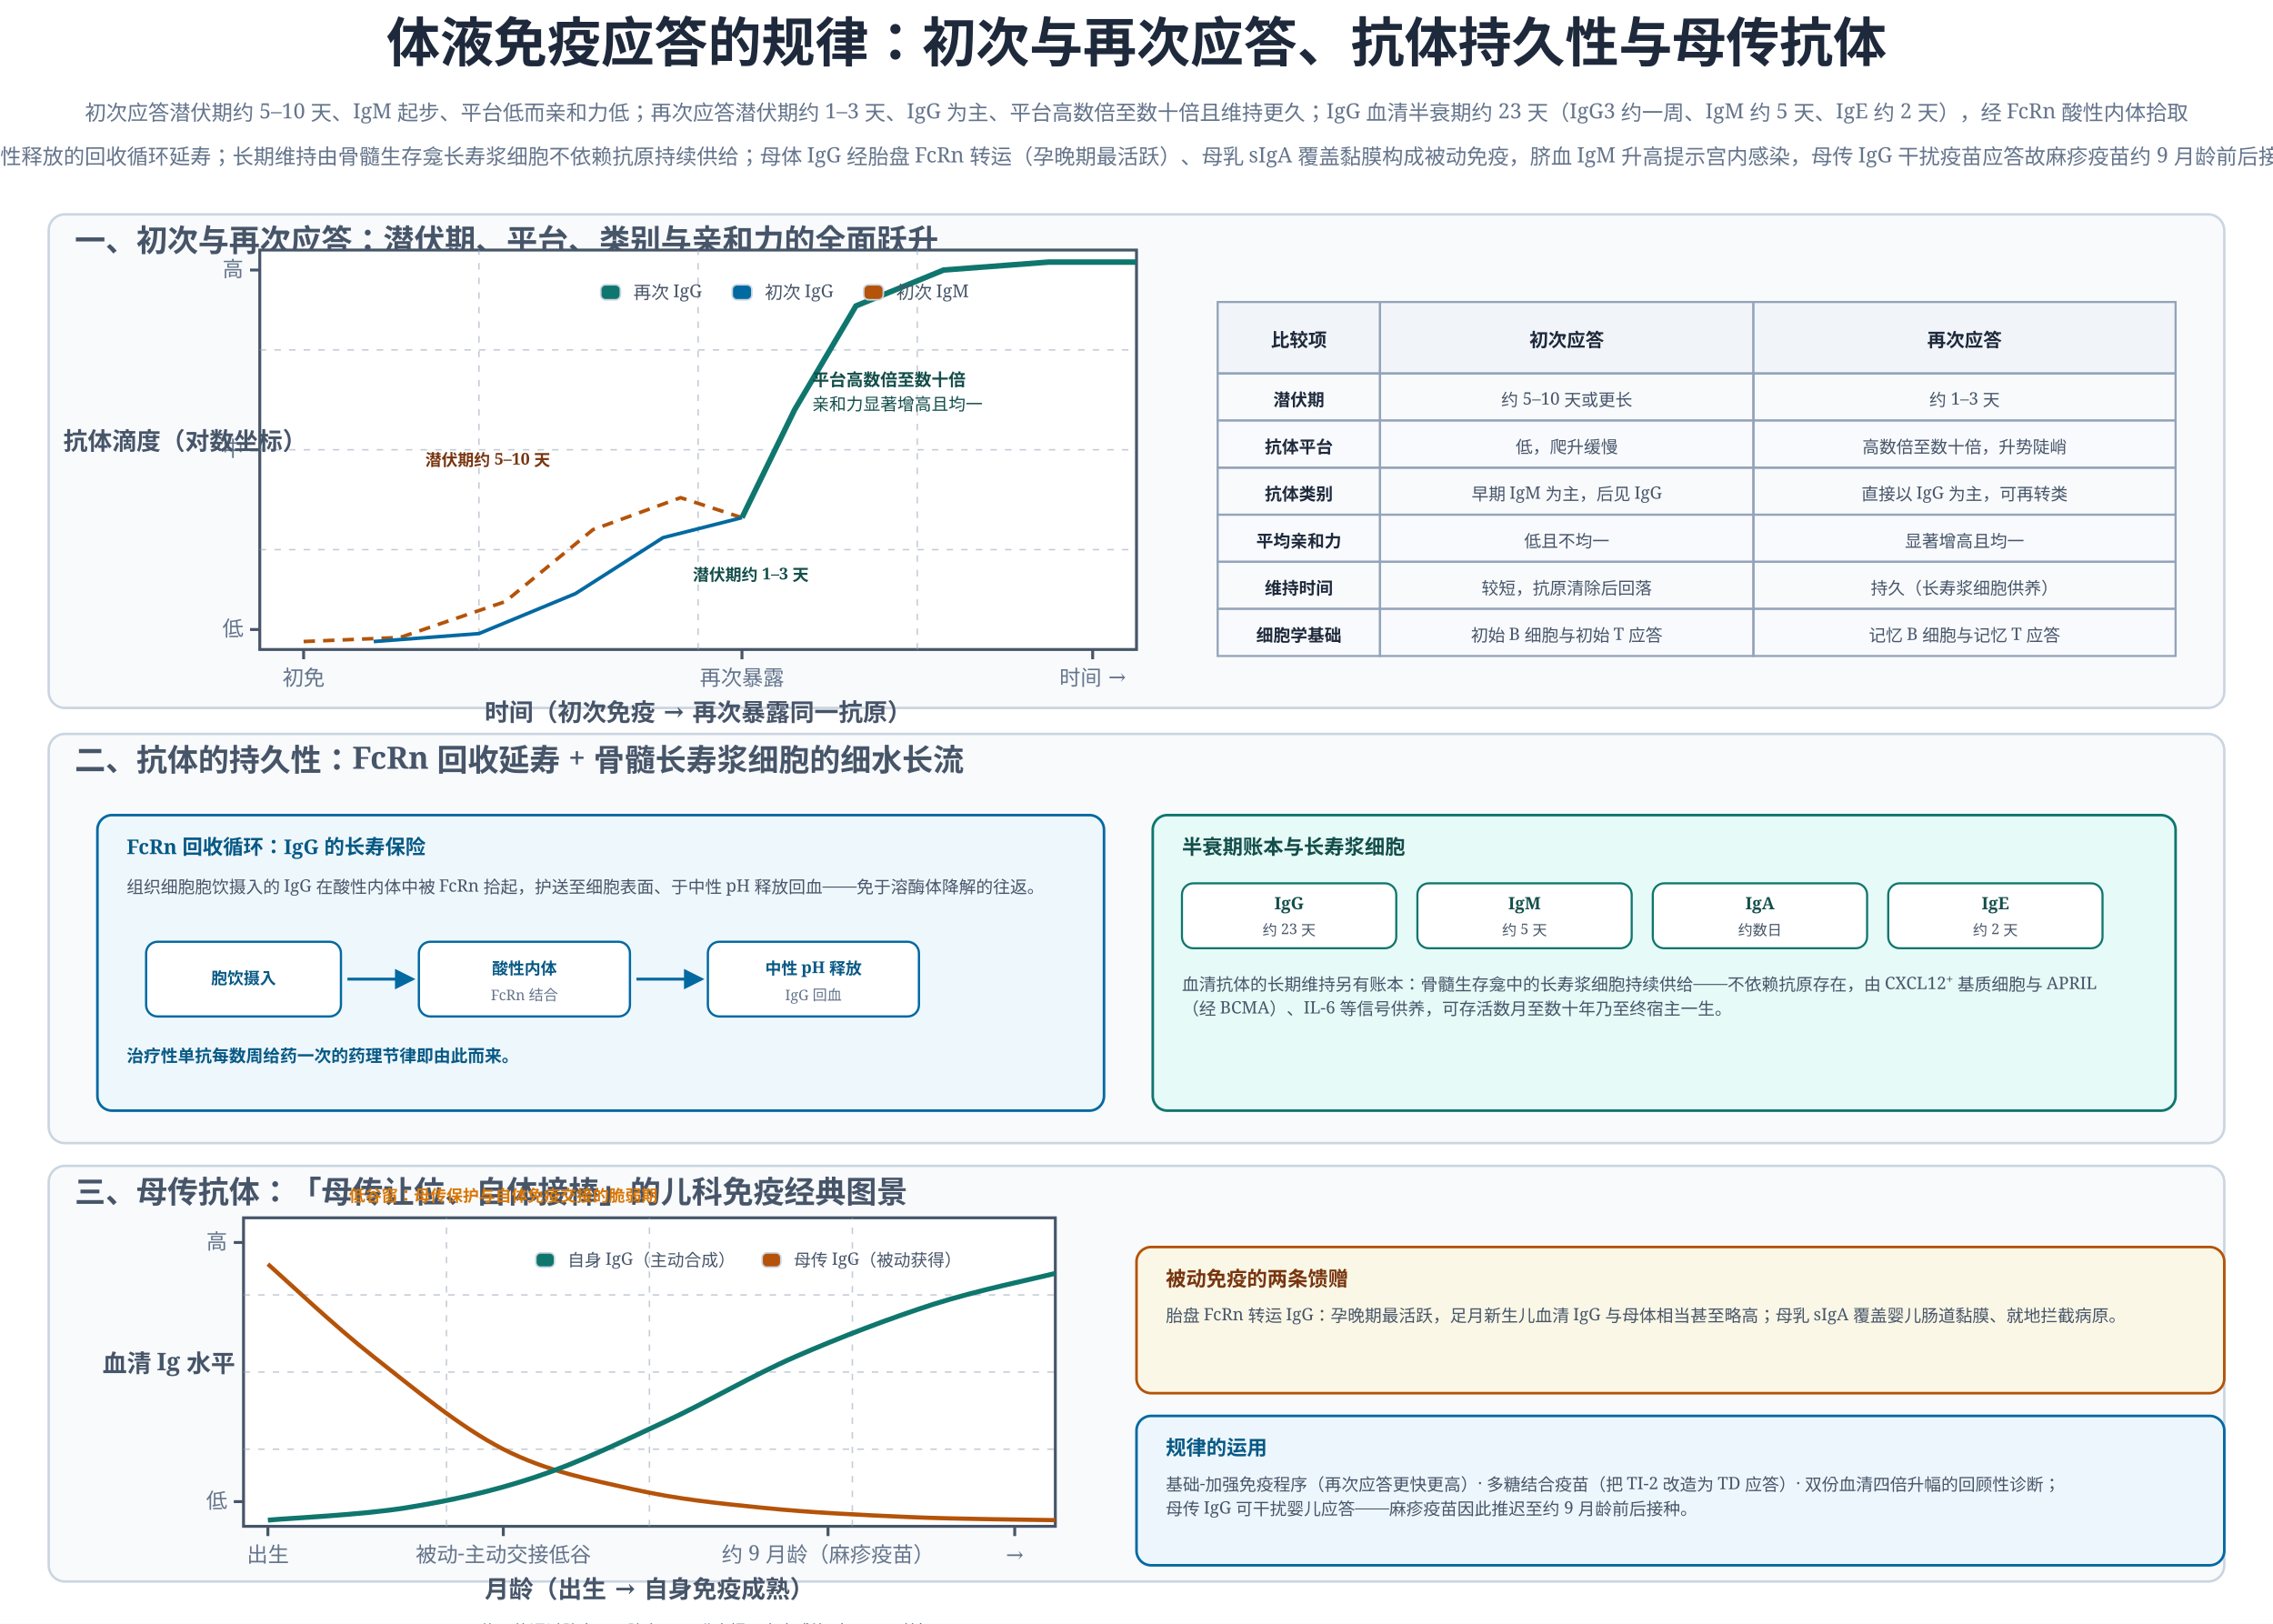
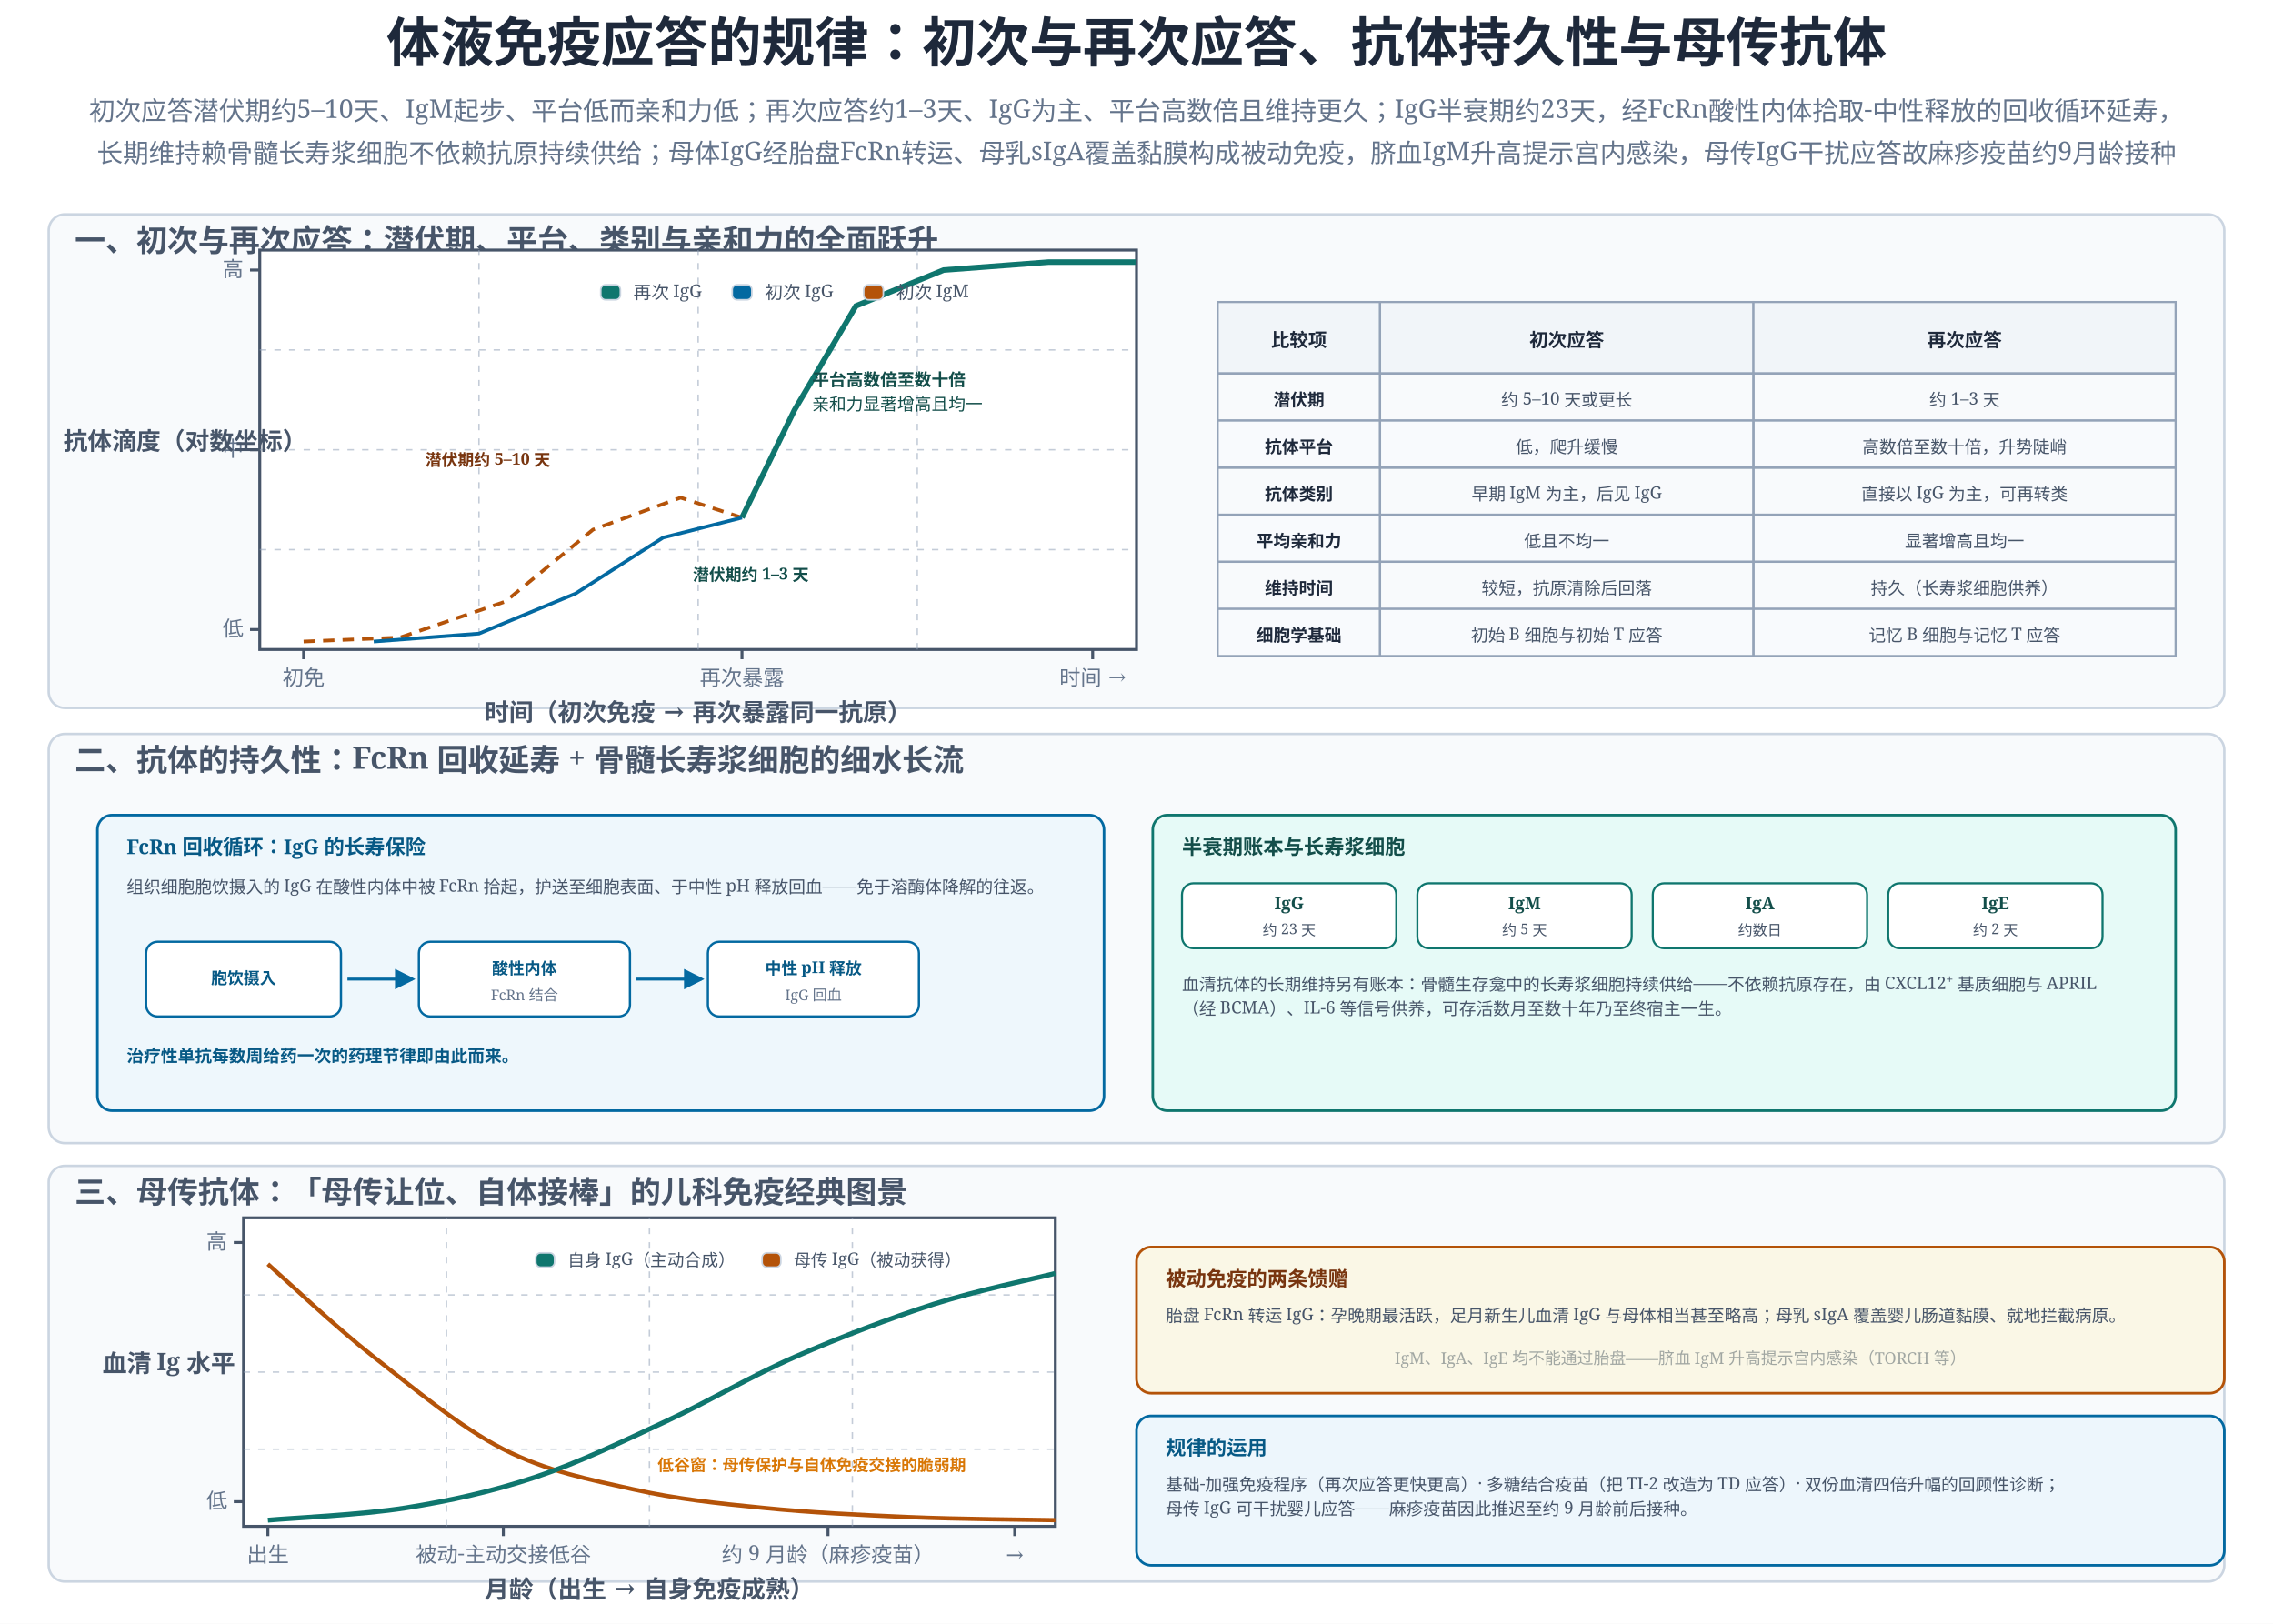
<svg xmlns="http://www.w3.org/2000/svg" width="1400" height="1000" viewBox="0 0 1400 1000" font-family="Noto Serif SC, LXGW WenKai, Songti SC, serif">
  <defs>
    <marker id="arr-ink" viewBox="0 0 10 10" refX="8.5" refY="5" markerWidth="7" markerHeight="7" orient="auto-start-reverse">
      <path d="M0,0 L10,5 L0,10 z" fill="#334155" />
    </marker>
    <marker id="arr-dna" viewBox="0 0 10 10" refX="8.5" refY="5" markerWidth="7" markerHeight="7" orient="auto-start-reverse">
      <path d="M0,0 L10,5 L0,10 z" fill="#0f766e" />
    </marker>
    <marker id="arr-rna" viewBox="0 0 10 10" refX="8.5" refY="5" markerWidth="7" markerHeight="7" orient="auto-start-reverse">
      <path d="M0,0 L10,5 L0,10 z" fill="#b45309" />
    </marker>
    <marker id="arr-pro" viewBox="0 0 10 10" refX="8.5" refY="5" markerWidth="7" markerHeight="7" orient="auto-start-reverse">
      <path d="M0,0 L10,5 L0,10 z" fill="#6d28d9" />
    </marker>
    <marker id="arr-enz" viewBox="0 0 10 10" refX="8.5" refY="5" markerWidth="7" markerHeight="7" orient="auto-start-reverse">
      <path d="M0,0 L10,5 L0,10 z" fill="#be185d" />
    </marker>
    <marker id="arr-acc" viewBox="0 0 10 10" refX="8.5" refY="5" markerWidth="7" markerHeight="7" orient="auto-start-reverse">
      <path d="M0,0 L10,5 L0,10 z" fill="#0369a1" />
    </marker>
    <marker id="arr-ok" viewBox="0 0 10 10" refX="8.5" refY="5" markerWidth="7" markerHeight="7" orient="auto-start-reverse">
      <path d="M0,0 L10,5 L0,10 z" fill="#059669" />
    </marker>
    <marker id="arr-warn" viewBox="0 0 10 10" refX="8.5" refY="5" markerWidth="7" markerHeight="7" orient="auto-start-reverse">
      <path d="M0,0 L10,5 L0,10 z" fill="#b45309" />
    </marker>
    <marker id="arr-bad" viewBox="0 0 10 10" refX="8.5" refY="5" markerWidth="7" markerHeight="7" orient="auto-start-reverse">
      <path d="M0,0 L10,5 L0,10 z" fill="#dc2626" />
    </marker>
    <marker id="arr-mute" viewBox="0 0 10 10" refX="8.5" refY="5" markerWidth="7" markerHeight="7" orient="auto-start-reverse">
      <path d="M0,0 L10,5 L0,10 z" fill="#94a3b8" />
    </marker>
  </defs>
  <rect x="0" y="0" width="1400" height="1000" fill="#ffffff" />
  <text x="700" y="38" text-anchor="middle" font-size="33" font-weight="700" fill="#1e293b">体液免疫应答的规律：初次与再次应答、抗体持久性与母传抗体</text>
-   <text x="700" y="74" text-anchor="middle" font-size="13" fill="#64748b">初次应答潜伏期约 5–10 天、IgM 起步、平台低而亲和力低；再次应答潜伏期约 1–3 天、IgG 为主、平台高数倍至数十倍且维持更久；IgG 血清半衰期约 23 天（IgG3 约一周、IgM 约 5 天、IgE 约 2 天），经 FcRn 酸性内体拾取</text>
-   <text x="700" y="100" text-anchor="middle" font-size="13" fill="#64748b">-中性释放的回收循环延寿；长期维持由骨髓生存龛长寿浆细胞不依赖抗原持续供给；母体 IgG 经胎盘 FcRn 转运（孕晚期最活跃）、母乳 sIgA 覆盖黏膜构成被动免疫，脐血 IgM 升高提示宫内感染，母传 IgG 干扰疫苗应答故麻疹疫苗约 9 月龄前后接种</text>
+   <text x="700" y="74" text-anchor="middle" font-size="16" fill="#64748b">初次应答潜伏期约5–10天、IgM起步、平台低而亲和力低；再次应答约1–3天、IgG为主、平台高数倍且维持更久；IgG半衰期约23天，经FcRn酸性内体拾取-中性释放的回收循环延寿，</text>
+   <text x="700" y="100" text-anchor="middle" font-size="16" fill="#64748b">长期维持赖骨髓长寿浆细胞不依赖抗原持续供给；母体IgG经胎盘FcRn转运、母乳sIgA覆盖黏膜构成被动免疫，脐血IgM升高提示宫内感染，母传IgG干扰应答故麻疹疫苗约9月龄接种</text>
  <rect x="30" y="132" width="1340" height="304" rx="10" fill="#f8fafc" stroke="#cbd5e1" stroke-width="1.5" />
  <text x="46" y="154.84" font-size="19" fill="#475569" font-weight="700">一、初次与再次应答：潜伏期、平台、类别与亲和力的全面跃升</text>
  <line x1="187" y1="154" x2="187" y2="400" stroke="#dc2626" stroke-width="1.6" stroke-dasharray="5 4" opacity="0.7" />
  <line x1="457" y1="154" x2="457" y2="400" stroke="#dc2626" stroke-width="1.6" stroke-dasharray="5 4" opacity="0.7" />
  <rect x="160" y="154" width="540" height="246" fill="#ffffff" stroke="#475569" stroke-width="1.8" />
  <line x1="160" y1="338.5" x2="700" y2="338.5" stroke="#94a3b8" stroke-width="0.9" stroke-dasharray="4 5" opacity="0.55" />
  <line x1="295" y1="400" x2="295" y2="154" stroke="#94a3b8" stroke-width="0.9" stroke-dasharray="4 5" opacity="0.55" />
  <line x1="160" y1="277" x2="700" y2="277" stroke="#94a3b8" stroke-width="0.9" stroke-dasharray="4 5" opacity="0.55" />
  <line x1="430" y1="400" x2="430" y2="154" stroke="#94a3b8" stroke-width="0.9" stroke-dasharray="4 5" opacity="0.55" />
  <line x1="160" y1="215.5" x2="700" y2="215.5" stroke="#94a3b8" stroke-width="0.9" stroke-dasharray="4 5" opacity="0.55" />
  <line x1="565" y1="400" x2="565" y2="154" stroke="#94a3b8" stroke-width="0.9" stroke-dasharray="4 5" opacity="0.55" />
  <line x1="187" y1="400" x2="187" y2="406" stroke="#475569" stroke-width="1.8" />
  <text x="187" y="422" font-size="13" fill="#64748b" text-anchor="middle">初免</text>
  <line x1="457" y1="400" x2="457" y2="406" stroke="#475569" stroke-width="1.8" />
  <text x="457" y="422" font-size="13" fill="#64748b" text-anchor="middle">再次暴露</text>
  <line x1="673" y1="400" x2="673" y2="406" stroke="#475569" stroke-width="1.8" />
  <text x="673" y="422" font-size="13" fill="#64748b" text-anchor="middle">时间 →</text>
  <line x1="154" y1="387.7" x2="160" y2="387.7" stroke="#475569" stroke-width="1.8" />
  <text x="150" y="391.7" font-size="13" fill="#64748b" text-anchor="end">低</text>
  <line x1="154" y1="277" x2="160" y2="277" stroke="#475569" stroke-width="1.8" />
  <text x="150" y="281" font-size="13" fill="#64748b" text-anchor="end">中</text>
  <line x1="154" y1="166.3" x2="160" y2="166.3" stroke="#475569" stroke-width="1.8" />
  <text x="150" y="170.3" font-size="13" fill="#64748b" text-anchor="end">高</text>
  <text x="430" y="444" font-size="15" fill="#475569" text-anchor="middle" font-weight="600">时间（初次免疫 → 再次暴露同一抗原）</text>
  <text x="114" y="277" font-size="15" fill="#475569" text-anchor="middle" font-weight="600">抗体滴度（对数坐标）</text>
  <path d="M187.0,395.1 L246.4,392.6 L311.2,370.5 L365.2,326.2 L419.2,306.5 L457.0,318.8" fill="none" stroke="#b45309" stroke-width="2.2" stroke-dasharray="7 5" />
  <path d="M230.2,395.1 L295.0,390.2 L354.4,365.6 L408.4,331.1 L457.0,318.8" fill="none" stroke="#0369a1" stroke-width="2.2" />
  <path d="M457.0,318.8 L489.4,252.4 L527.2,188.4 L581.2,166.3 L646.0,161.4 L700.0,161.4" fill="none" stroke="#0f766e" stroke-width="3.4" />
  <rect x="370" y="175.38" width="12.1" height="9.24" rx="3" fill="#0f766e" stroke="#cbd5e1" stroke-width="1" />
  <text x="390.1" y="183.96" font-size="11" fill="#475569">再次 IgG</text>
  <rect x="450.98" y="175.38" width="12.1" height="9.24" rx="3" fill="#0369a1" stroke="#cbd5e1" stroke-width="1" />
  <text x="471.08" y="183.96" font-size="11" fill="#475569">初次 IgG</text>
  <rect x="531.96" y="175.38" width="12.1" height="9.24" rx="3" fill="#b45309" stroke="#cbd5e1" stroke-width="1" />
  <text x="552.06" y="183.96" font-size="11" fill="#475569">初次 IgM</text>
  <text x="300.4" y="286.84" font-size="10" fill="#78350f" text-anchor="middle" font-weight="700">潜伏期约 5–10 天</text>
  <text x="462.4" y="357.56" font-size="10" fill="#134e4a" text-anchor="middle" font-weight="700">潜伏期约 1–3 天</text>
  <text x="500.2" y="237.64" font-size="10.5" fill="#134e4a" font-weight="700">平台高数倍至数十倍</text>
  <text x="500.2" y="252.64" font-size="10.5" fill="#134e4a">亲和力显著增高且均一</text>
  <rect x="750" y="186" width="100" height="44" fill="#f1f5f9" stroke="#94a3b8" stroke-width="1.3" />
  <text x="800" y="213.5" font-size="11.5" fill="#1e293b" text-anchor="middle" font-weight="700">比较项</text>
  <rect x="850" y="186" width="230" height="44" fill="#f1f5f9" stroke="#94a3b8" stroke-width="1.3" />
  <text x="965" y="213.5" font-size="11.5" fill="#1e293b" text-anchor="middle" font-weight="700">初次应答</text>
  <rect x="1080" y="186" width="260" height="44" fill="#f1f5f9" stroke="#94a3b8" stroke-width="1.3" />
  <text x="1210" y="213.5" font-size="11.5" fill="#1e293b" text-anchor="middle" font-weight="700">再次应答</text>
  <rect x="750" y="230" width="100" height="29" fill="none" stroke="#94a3b8" stroke-width="1.3" />
  <text x="800" y="250" font-size="10.5" fill="#1e293b" text-anchor="middle" font-weight="700">潜伏期</text>
  <rect x="850" y="230" width="230" height="29" fill="none" stroke="#94a3b8" stroke-width="1.3" />
  <text x="965" y="250" font-size="10.5" fill="#475569" text-anchor="middle" font-weight="500">约 5–10 天或更长</text>
  <rect x="1080" y="230" width="260" height="29" fill="none" stroke="#94a3b8" stroke-width="1.3" />
  <text x="1210" y="250" font-size="10.5" fill="#475569" text-anchor="middle" font-weight="500">约 1–3 天</text>
  <rect x="750" y="259" width="590" height="29" fill="#f8fafc" fill-opacity="0.85" />
  <rect x="750" y="259" width="100" height="29" fill="none" stroke="#94a3b8" stroke-width="1.3" />
  <text x="800" y="279" font-size="10.5" fill="#1e293b" text-anchor="middle" font-weight="700">抗体平台</text>
  <rect x="850" y="259" width="230" height="29" fill="none" stroke="#94a3b8" stroke-width="1.3" />
  <text x="965" y="279" font-size="10.5" fill="#475569" text-anchor="middle" font-weight="500">低，爬升缓慢</text>
  <rect x="1080" y="259" width="260" height="29" fill="none" stroke="#94a3b8" stroke-width="1.3" />
  <text x="1210" y="279" font-size="10.5" fill="#475569" text-anchor="middle" font-weight="500">高数倍至数十倍，升势陡峭</text>
  <rect x="750" y="288" width="100" height="29" fill="none" stroke="#94a3b8" stroke-width="1.3" />
  <text x="800" y="308" font-size="10.5" fill="#1e293b" text-anchor="middle" font-weight="700">抗体类别</text>
  <rect x="850" y="288" width="230" height="29" fill="none" stroke="#94a3b8" stroke-width="1.3" />
  <text x="965" y="308" font-size="10.5" fill="#475569" text-anchor="middle" font-weight="500">早期 IgM 为主，后见 IgG</text>
  <rect x="1080" y="288" width="260" height="29" fill="none" stroke="#94a3b8" stroke-width="1.3" />
  <text x="1210" y="308" font-size="10.5" fill="#475569" text-anchor="middle" font-weight="500">直接以 IgG 为主，可再转类</text>
  <rect x="750" y="317" width="590" height="29" fill="#f8fafc" fill-opacity="0.85" />
  <rect x="750" y="317" width="100" height="29" fill="none" stroke="#94a3b8" stroke-width="1.3" />
  <text x="800" y="337" font-size="10.5" fill="#1e293b" text-anchor="middle" font-weight="700">平均亲和力</text>
  <rect x="850" y="317" width="230" height="29" fill="none" stroke="#94a3b8" stroke-width="1.3" />
  <text x="965" y="337" font-size="10.5" fill="#475569" text-anchor="middle" font-weight="500">低且不均一</text>
  <rect x="1080" y="317" width="260" height="29" fill="none" stroke="#94a3b8" stroke-width="1.3" />
  <text x="1210" y="337" font-size="10.5" fill="#475569" text-anchor="middle" font-weight="500">显著增高且均一</text>
  <rect x="750" y="346" width="100" height="29" fill="none" stroke="#94a3b8" stroke-width="1.3" />
  <text x="800" y="366" font-size="10.5" fill="#1e293b" text-anchor="middle" font-weight="700">维持时间</text>
  <rect x="850" y="346" width="230" height="29" fill="none" stroke="#94a3b8" stroke-width="1.3" />
  <text x="965" y="366" font-size="10.5" fill="#475569" text-anchor="middle" font-weight="500">较短，抗原清除后回落</text>
  <rect x="1080" y="346" width="260" height="29" fill="none" stroke="#94a3b8" stroke-width="1.3" />
  <text x="1210" y="366" font-size="10.5" fill="#475569" text-anchor="middle" font-weight="500">持久（长寿浆细胞供养）</text>
  <rect x="750" y="375" width="590" height="29" fill="#f8fafc" fill-opacity="0.85" />
  <rect x="750" y="375" width="100" height="29" fill="none" stroke="#94a3b8" stroke-width="1.3" />
  <text x="800" y="395" font-size="10.5" fill="#1e293b" text-anchor="middle" font-weight="700">细胞学基础</text>
  <rect x="850" y="375" width="230" height="29" fill="none" stroke="#94a3b8" stroke-width="1.3" />
  <text x="965" y="395" font-size="10.5" fill="#475569" text-anchor="middle" font-weight="500">初始 B 细胞与初始 T 应答</text>
  <rect x="1080" y="375" width="260" height="29" fill="none" stroke="#94a3b8" stroke-width="1.3" />
  <text x="1210" y="395" font-size="10.5" fill="#475569" text-anchor="middle" font-weight="500">记忆 B 细胞与记忆 T 应答</text>
  <rect x="30" y="452" width="1340" height="252" rx="10" fill="#f8fafc" stroke="#cbd5e1" stroke-width="1.5" />
  <text x="46" y="474.84" font-size="19" fill="#475569" font-weight="700">二、抗体的持久性：FcRn 回收延寿 + 骨髓长寿浆细胞的细水长流</text>
  <rect x="60" y="502" width="620" height="182" rx="9" fill="#e0f2fe" fill-opacity="0.4" stroke="#0369a1" stroke-width="1.6" />
  <text x="78" y="526" font-size="12.5" fill="#075985" font-weight="700">FcRn 回收循环：IgG 的长寿保险</text>
  <text x="78" y="550" font-size="10.5" fill="#475569">组织细胞胞饮摄入的 IgG 在酸性内体中被 FcRn 拾起，护送至细胞表面、于中性 pH 释放回血——免于溶酶体降解的往返。</text>
  <rect x="90" y="580" width="120" height="46" rx="7" fill="#ffffff" stroke="#0369a1" stroke-width="1.4" />
  <text x="150" y="606" font-size="10" fill="#075985" text-anchor="middle" font-weight="700">胞饮摄入</text>
  <line x1="214" y1="603" x2="254" y2="603" stroke="#0369a1" stroke-width="1.8" marker-end="url(#arr-acc)" />
  <rect x="258" y="580" width="130" height="46" rx="7" fill="#ffffff" stroke="#0369a1" stroke-width="1.4" />
  <text x="323" y="600" font-size="10" fill="#075985" text-anchor="middle" font-weight="700">酸性内体</text>
  <text x="323" y="616" font-size="9" fill="#64748b" text-anchor="middle">FcRn 结合</text>
  <line x1="392" y1="603" x2="432" y2="603" stroke="#0369a1" stroke-width="1.8" marker-end="url(#arr-acc)" />
  <rect x="436" y="580" width="130" height="46" rx="7" fill="#ffffff" stroke="#0369a1" stroke-width="1.4" />
  <text x="501" y="600" font-size="10" fill="#075985" text-anchor="middle" font-weight="700">中性 pH 释放</text>
  <text x="501" y="616" font-size="9" fill="#64748b" text-anchor="middle">IgG 回血</text>
  <text x="78" y="654" font-size="10.5" fill="#075985" font-weight="600">治疗性单抗每数周给药一次的药理节律即由此而来。</text>
  <rect x="710" y="502" width="630" height="182" rx="9" fill="#ccfbf1" fill-opacity="0.4" stroke="#0f766e" stroke-width="1.6" />
  <text x="728" y="526" font-size="12.5" fill="#134e4a" font-weight="700">半衰期账本与长寿浆细胞</text>
  <rect x="728" y="544" width="132" height="40" rx="7" fill="#ffffff" stroke="#0f766e" stroke-width="1.3" />
  <text x="794" y="560" font-size="10.5" fill="#134e4a" text-anchor="middle" font-weight="700">IgG</text>
  <text x="794" y="576" font-size="9" fill="#475569" text-anchor="middle">约 23 天</text>
  <rect x="873" y="544" width="132" height="40" rx="7" fill="#ffffff" stroke="#0f766e" stroke-width="1.3" />
  <text x="939" y="560" font-size="10.5" fill="#134e4a" text-anchor="middle" font-weight="700">IgM</text>
  <text x="939" y="576" font-size="9" fill="#475569" text-anchor="middle">约 5 天</text>
  <rect x="1018" y="544" width="132" height="40" rx="7" fill="#ffffff" stroke="#0f766e" stroke-width="1.3" />
  <text x="1084" y="560" font-size="10.5" fill="#134e4a" text-anchor="middle" font-weight="700">IgA</text>
  <text x="1084" y="576" font-size="9" fill="#475569" text-anchor="middle">约数日</text>
  <rect x="1163" y="544" width="132" height="40" rx="7" fill="#ffffff" stroke="#0f766e" stroke-width="1.3" />
  <text x="1229" y="560" font-size="10.5" fill="#134e4a" text-anchor="middle" font-weight="700">IgE</text>
  <text x="1229" y="576" font-size="9" fill="#475569" text-anchor="middle">约 2 天</text>
  <text x="728" y="610" font-size="10.5" fill="#475569">血清抗体的长期维持另有账本：骨髓生存龛中的长寿浆细胞持续供给——不依赖抗原存在，由 CXCL12⁺ 基质细胞与 APRIL</text>
  <text x="728" y="625" font-size="10.5" fill="#475569">（经 BCMA）、IL-6 等信号供养，可存活数月至数十年乃至终宿主一生。</text>
  <rect x="30" y="718" width="1340" height="256" rx="10" fill="#f8fafc" stroke="#cbd5e1" stroke-width="1.5" />
  <text x="46" y="740.84" font-size="19" fill="#475569" font-weight="700">三、母传抗体：「母传让位、自体接棒」的儿科免疫经典图景</text>
  <rect x="150" y="750" width="500" height="190" fill="#ffffff" stroke="#475569" stroke-width="1.8" />
  <line x1="150" y1="892.5" x2="650" y2="892.5" stroke="#94a3b8" stroke-width="0.9" stroke-dasharray="4 5" opacity="0.55" />
  <line x1="275" y1="940" x2="275" y2="750" stroke="#94a3b8" stroke-width="0.9" stroke-dasharray="4 5" opacity="0.55" />
  <line x1="150" y1="845" x2="650" y2="845" stroke="#94a3b8" stroke-width="0.9" stroke-dasharray="4 5" opacity="0.55" />
  <line x1="400" y1="940" x2="400" y2="750" stroke="#94a3b8" stroke-width="0.9" stroke-dasharray="4 5" opacity="0.55" />
  <line x1="150" y1="797.5" x2="650" y2="797.5" stroke="#94a3b8" stroke-width="0.9" stroke-dasharray="4 5" opacity="0.55" />
  <line x1="525" y1="940" x2="525" y2="750" stroke="#94a3b8" stroke-width="0.9" stroke-dasharray="4 5" opacity="0.55" />
  <line x1="165" y1="940" x2="165" y2="946" stroke="#475569" stroke-width="1.8" />
  <text x="165" y="962" font-size="13" fill="#64748b" text-anchor="middle">出生</text>
  <line x1="310" y1="940" x2="310" y2="946" stroke="#475569" stroke-width="1.8" />
  <text x="310" y="962" font-size="13" fill="#64748b" text-anchor="middle">被动-主动交接低谷</text>
  <line x1="510" y1="940" x2="510" y2="946" stroke="#475569" stroke-width="1.8" />
  <text x="510" y="962" font-size="13" fill="#64748b" text-anchor="middle">约 9 月龄（麻疹疫苗）</text>
  <line x1="625" y1="940" x2="625" y2="946" stroke="#475569" stroke-width="1.8" />
  <text x="625" y="962" font-size="13" fill="#64748b" text-anchor="middle">→</text>
  <line x1="144" y1="924.8" x2="150" y2="924.8" stroke="#475569" stroke-width="1.8" />
  <text x="140" y="928.8" font-size="13" fill="#64748b" text-anchor="end">低</text>
  <line x1="144" y1="765.2" x2="150" y2="765.2" stroke="#475569" stroke-width="1.8" />
  <text x="140" y="769.2" font-size="13" fill="#64748b" text-anchor="end">高</text>
  <text x="400" y="984" font-size="15" fill="#475569" text-anchor="middle" font-weight="600">月龄（出生 → 自身免疫成熟）</text>
  <text x="104" y="845" font-size="15" fill="#475569" text-anchor="middle" font-weight="600">血清 Ig 水平</text>
  <path d="M165,778.5 C175.8,788.0 205.8,816.5 230,835.5 C254.2,854.5 283.3,878.9 310,892.5 C336.7,906.1 363.3,911.2 390,917.2 C416.7,923.2 441.7,925.8 470,928.6 C498.3,931.5 530.0,933.0 560,934.3 C590.0,935.6 635.0,935.9 650,936.2" fill="none" stroke="#b45309" stroke-width="2.6" />
  <path d="M165,936.2 C179.2,934.9 222.5,933.0 250,928.6 C277.5,924.2 303.3,918.5 330,909.6 C356.7,900.7 383.3,887.8 410,875.4 C436.7,863.0 462.5,847.5 490,835.5 C517.5,823.5 548.3,811.8 575,803.2 C601.7,794.7 637.5,787.4 650,784.2" fill="none" stroke="#0f766e" stroke-width="3" />
  <rect x="330" y="771.59" width="11.55" height="8.82" rx="3" fill="#0f766e" stroke="#cbd5e1" stroke-width="1" />
  <text x="349.55" y="779.78" font-size="10.5" fill="#475569">自身 IgG（主动合成）</text>
  <rect x="469.39" y="771.59" width="11.55" height="8.82" rx="3" fill="#b45309" stroke="#cbd5e1" stroke-width="1" />
  <text x="488.94" y="779.78" font-size="10.5" fill="#475569">母传 IgG（被动获得）</text>
-   <text x="310" y="740" font-size="10" fill="#d97706" text-anchor="middle" font-weight="700">低谷窗：母传保护与自体免疫交接的脆弱期</text>
-   <text x="400" y="1008" font-size="10" fill="#64748b" text-anchor="middle">IgM、IgA、IgE 均不能通过胎盘——脐血 IgM 升高提示宫内感染（TORCH 等）</text>
+   <text x="500" y="905.8" font-size="10" fill="#d97706" text-anchor="middle" font-weight="700">低谷窗：母传保护与自体免疫交接的脆弱期</text>
+   <text x="1035" y="840" font-size="10" fill="#64748b" text-anchor="middle">IgM、IgA、IgE 均不能通过胎盘——脐血 IgM 升高提示宫内感染（TORCH 等）</text>
  <rect x="700" y="768" width="670" height="90" rx="9" fill="#fef3c7" fill-opacity="0.4" stroke="#b45309" stroke-width="1.6" />
  <text x="718" y="792" font-size="12.5" fill="#78350f" font-weight="700">被动免疫的两条馈赠</text>
  <text x="718" y="814" font-size="10.5" fill="#475569">胎盘 FcRn 转运 IgG：孕晚期最活跃，足月新生儿血清 IgG 与母体相当甚至略高；母乳 sIgA 覆盖婴儿肠道黏膜、就地拦截病原。</text>
  <rect x="700" y="872" width="670" height="92" rx="9" fill="#e0f2fe" fill-opacity="0.45" stroke="#0369a1" stroke-width="1.6" />
  <text x="718" y="896" font-size="12.5" fill="#075985" font-weight="700">规律的运用</text>
  <text x="718" y="918" font-size="10.5" fill="#475569">基础-加强免疫程序（再次应答更快更高）· 多糖结合疫苗（把 TI-2 改造为 TD 应答）· 双份血清四倍升幅的回顾性诊断；</text>
  <text x="718" y="933" font-size="10.5" fill="#475569">母传 IgG 可干扰婴儿应答——麻疹疫苗因此推迟至约 9 月龄前后接种。</text>
</svg>
